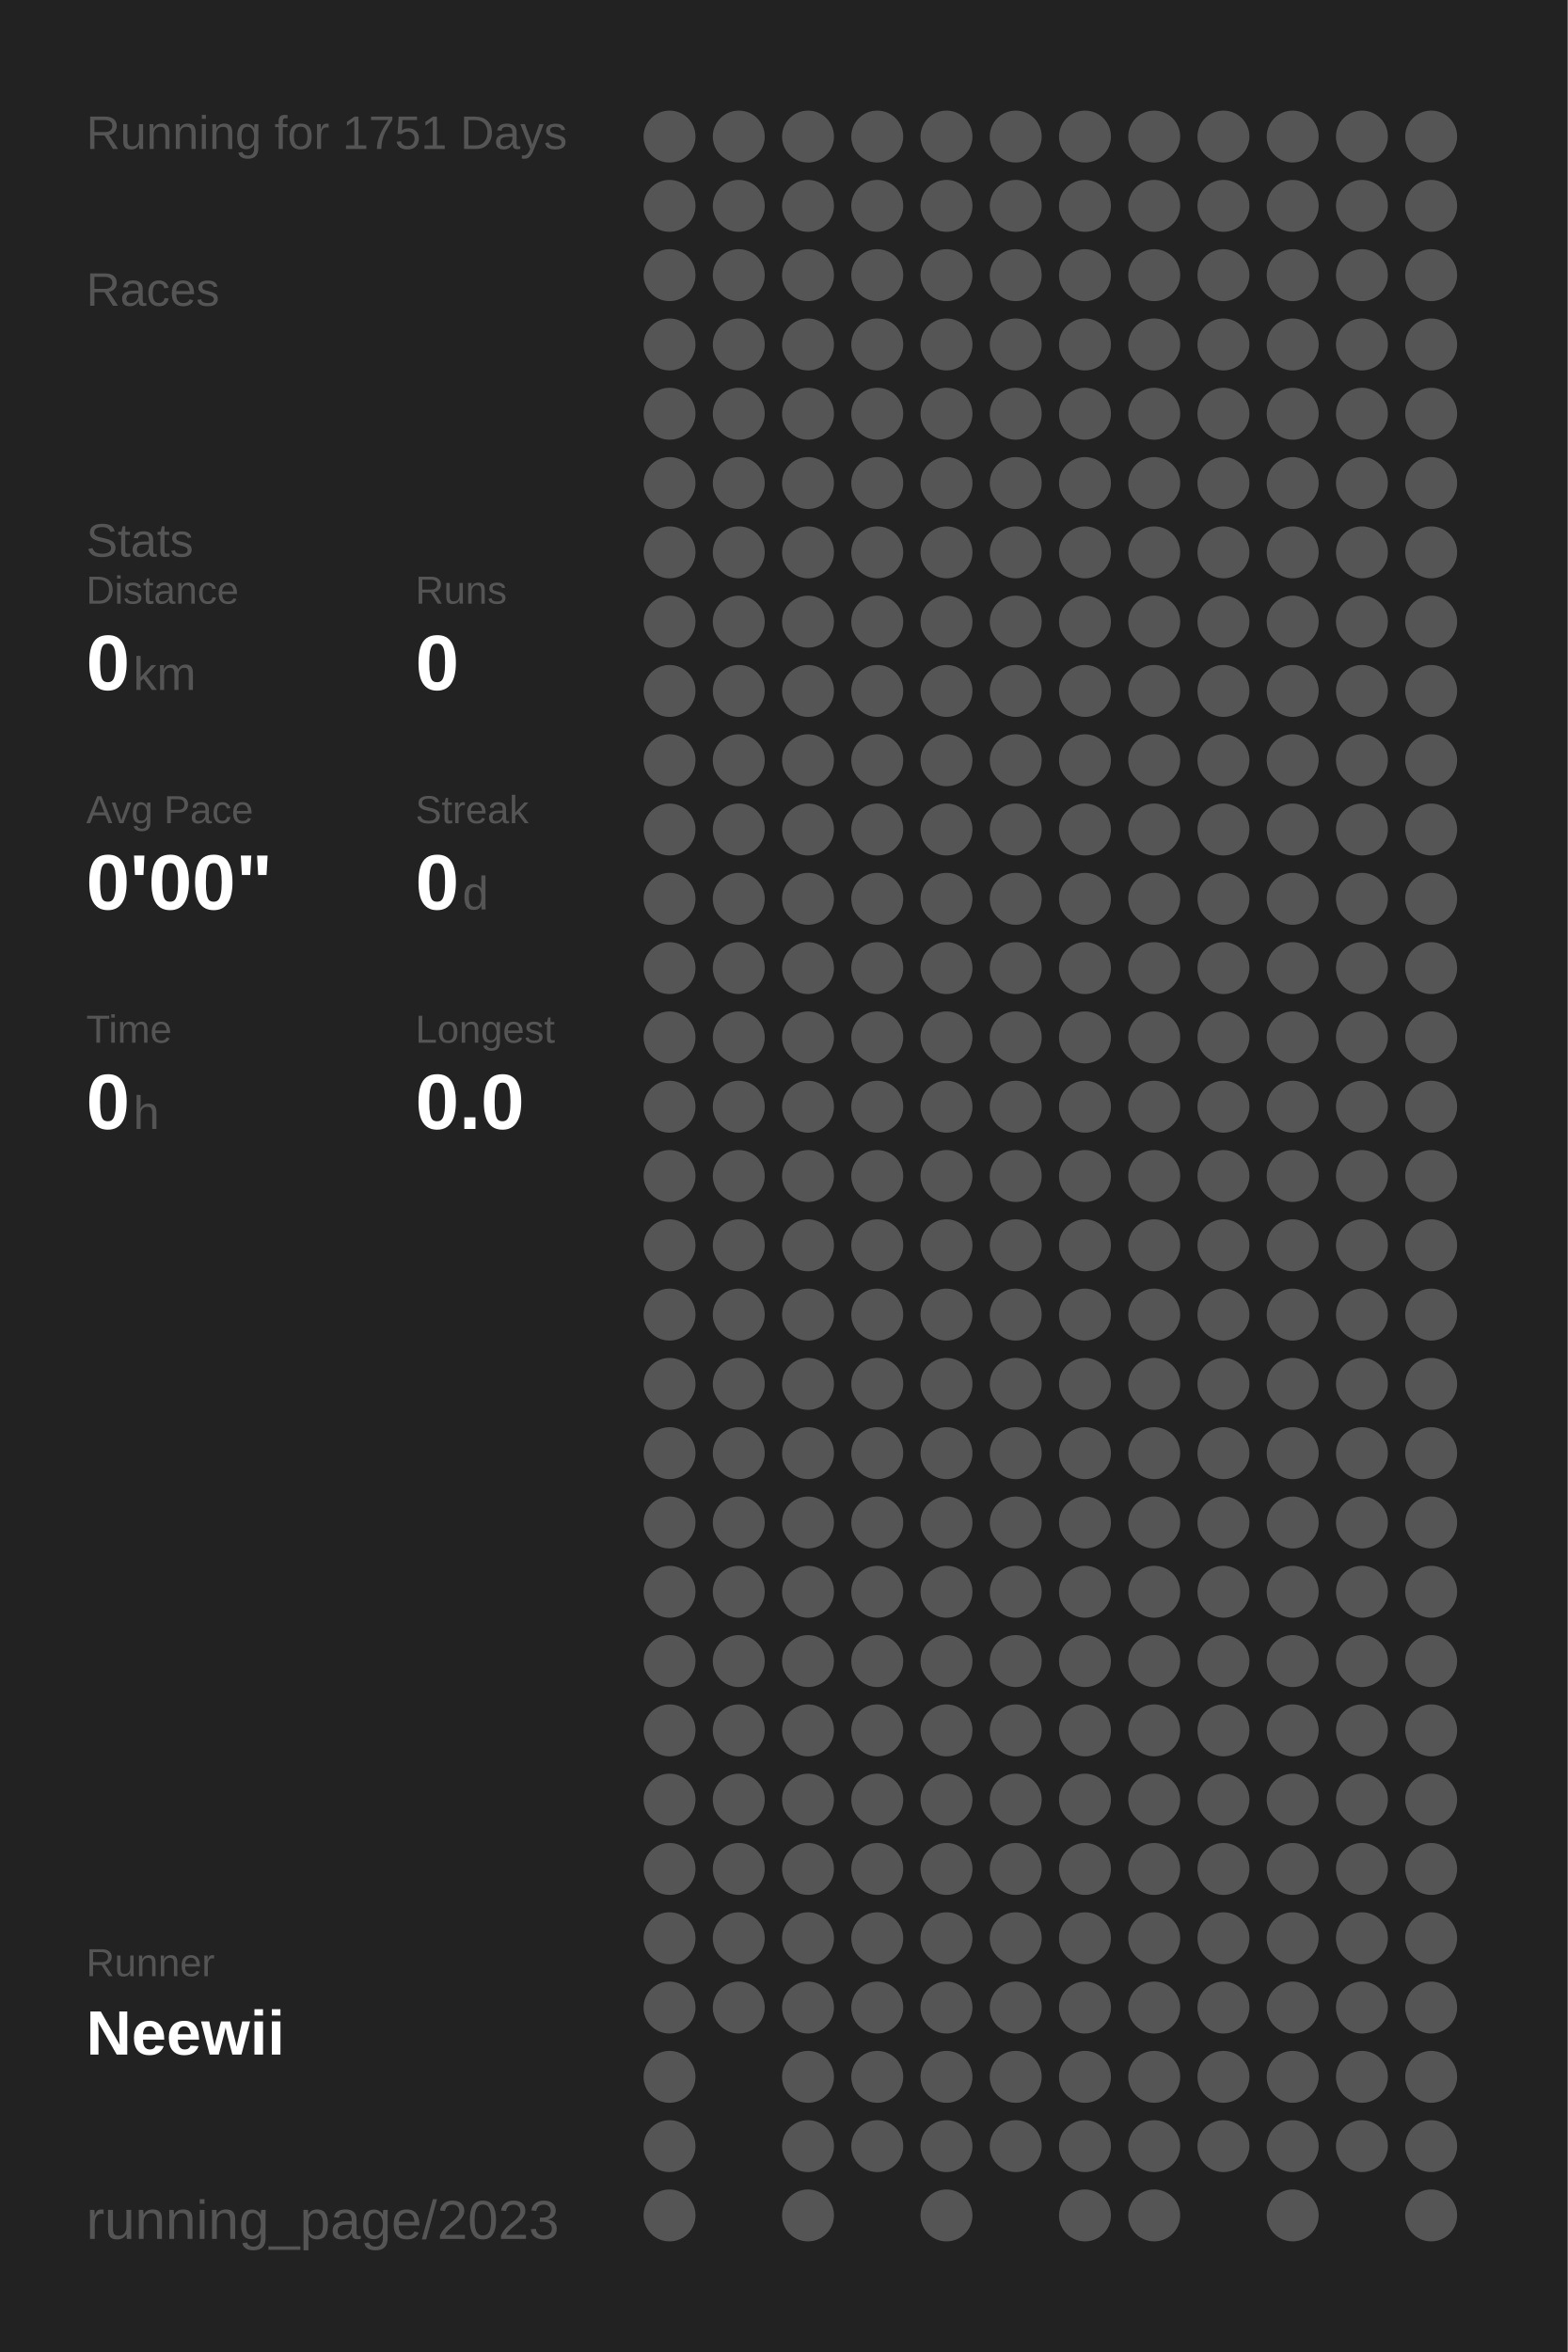
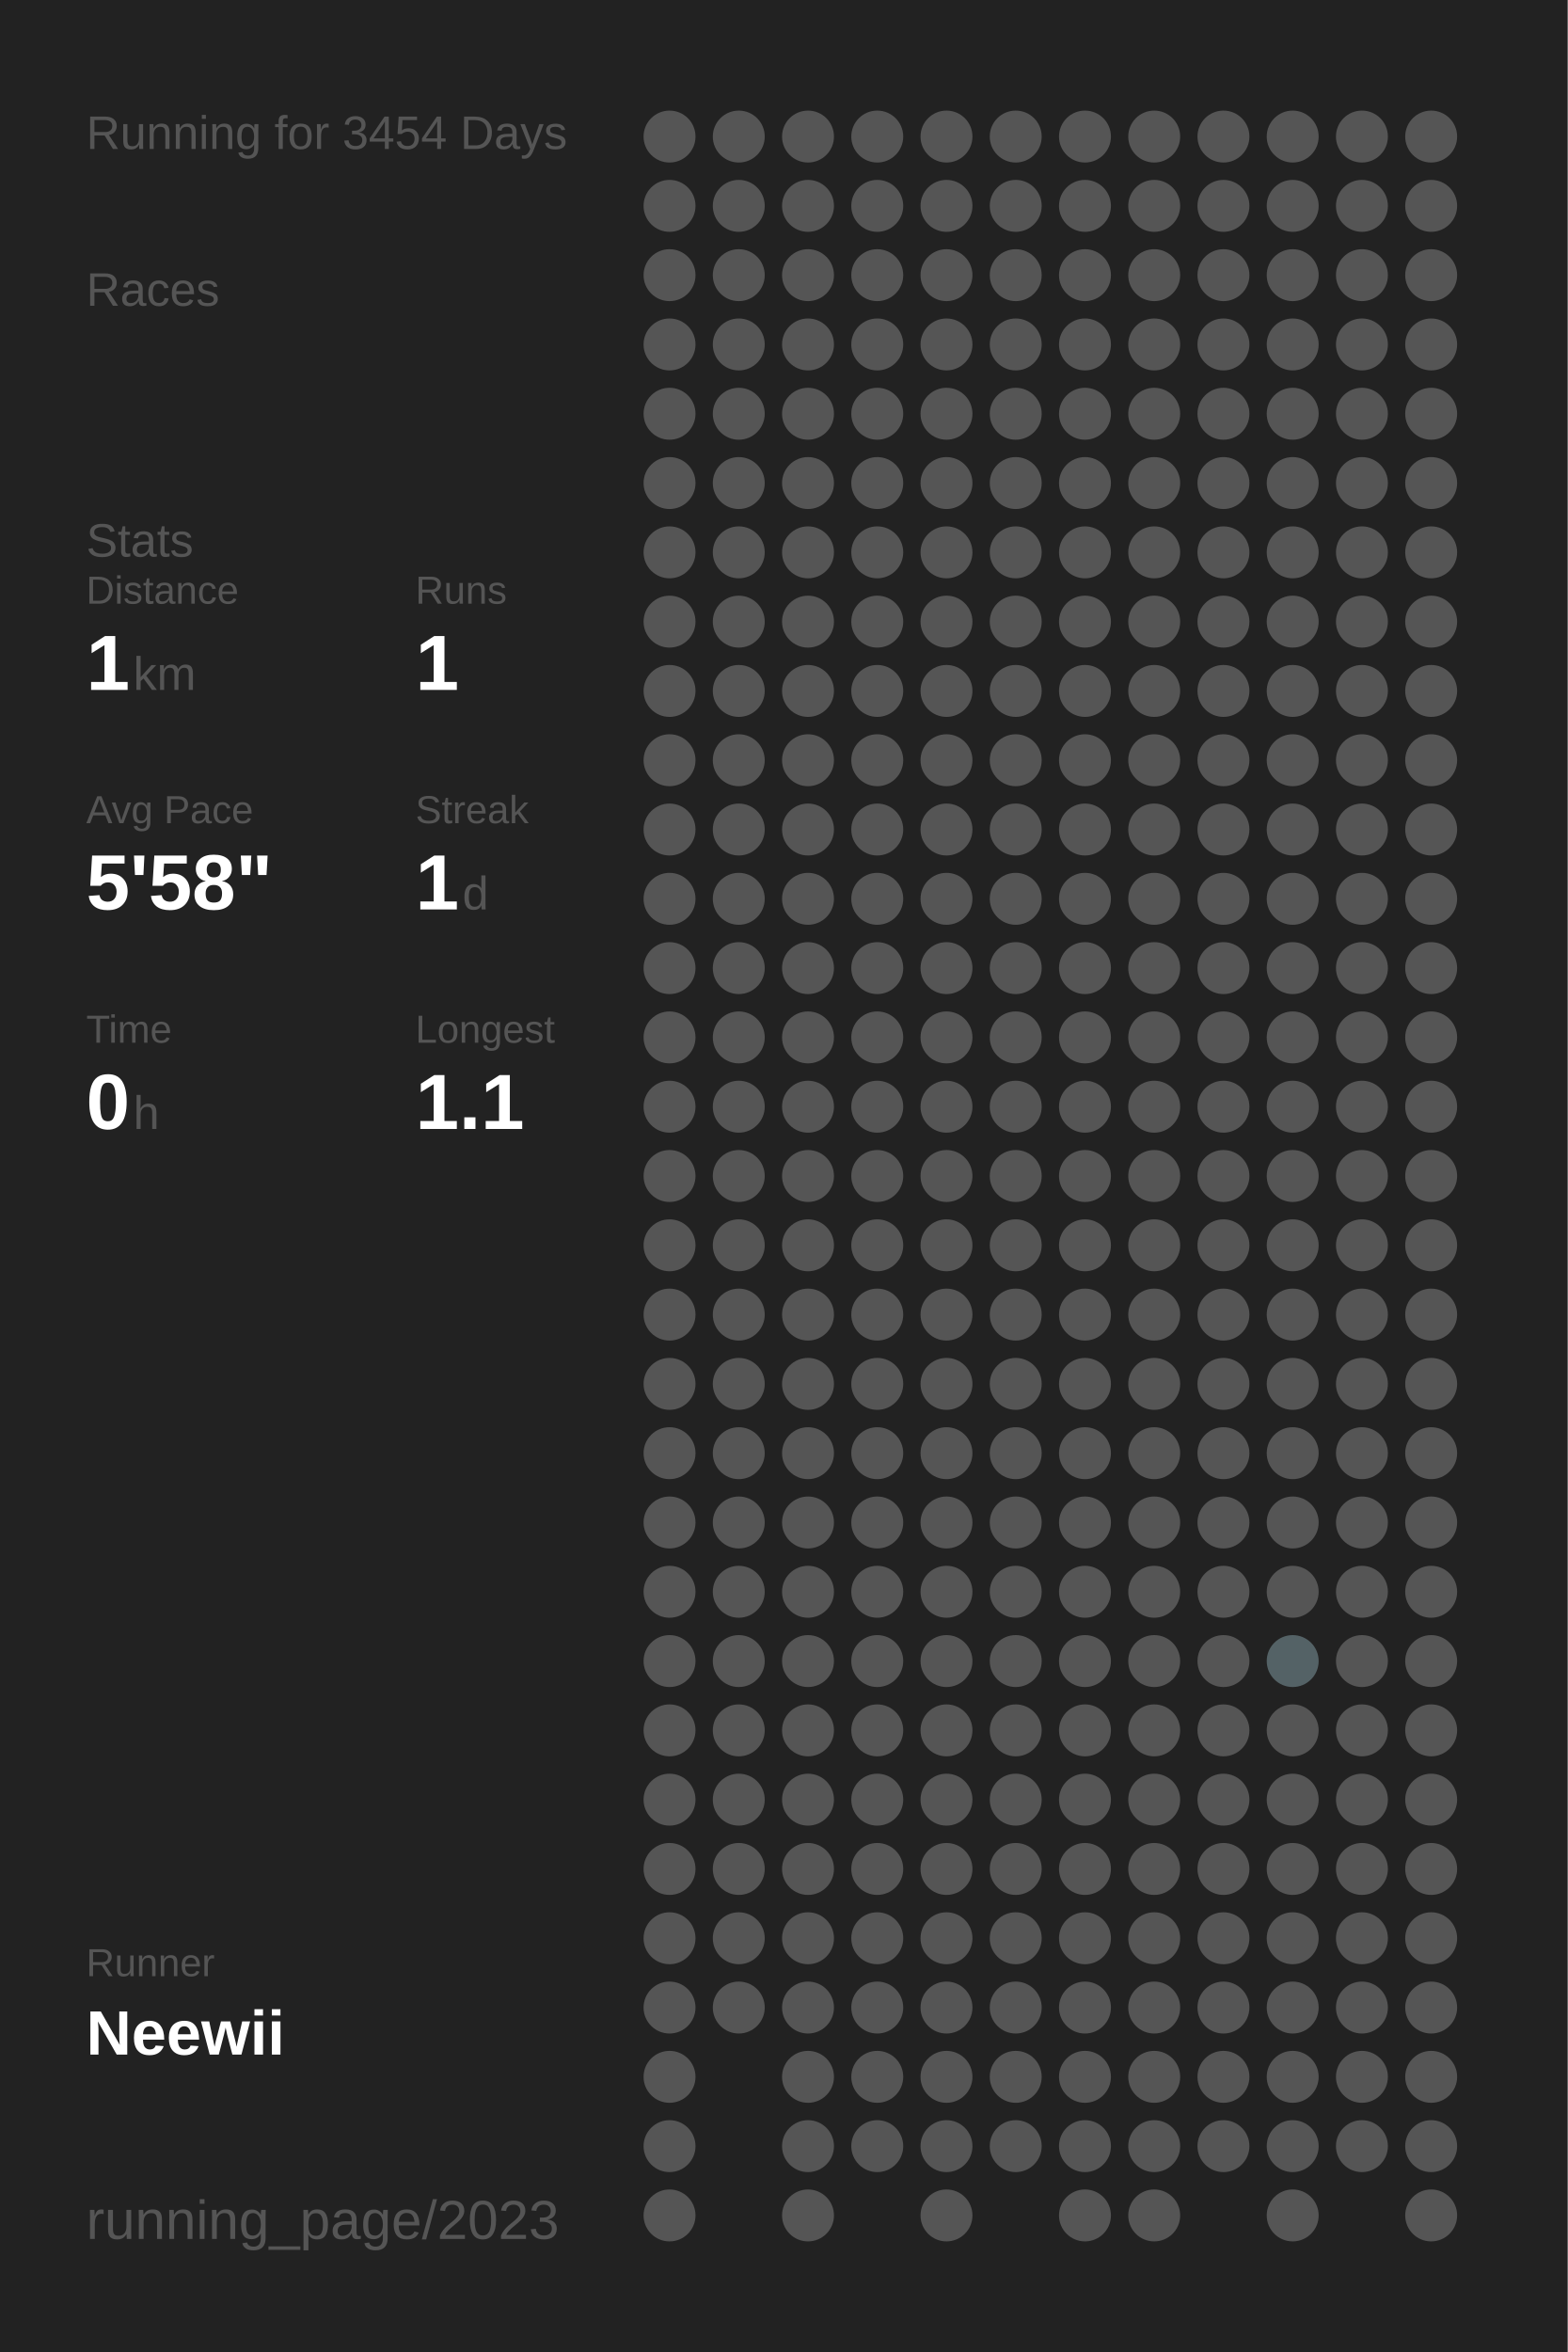
<svg xmlns="http://www.w3.org/2000/svg" baseProfile="full" height="300mm" version="1.1" viewBox="0,0,200,300" width="200mm">
  <defs />
  <rect fill="#222222" height="300" width="200" x="0" y="0" />
-   <text fill="#555555" style="font-size:6px; font-family:Arial;" x="11" y="19">Running for 1751 Days</text>
+   <text fill="#555555" style="font-size:6px; font-family:Arial;" x="11" y="19">Running for 3454 Days</text>
  <text fill="#555555" style="font-size:6px; font-family:Arial;" x="11" y="39">Races</text>
  <text fill="#555555" style="font-size:6px; font-family:Arial;" x="11" y="71">Stats</text>
  <text fill="#555555" style="font-size:5px; font-family:Arial;" x="11" y="77">Distance</text>
-   <text fill="#FFFFFF" style="font-size:10px; font-family:Arial; font-weight:bold;" x="11" y="88">0</text>
+   <text fill="#FFFFFF" style="font-size:10px; font-family:Arial; font-weight:bold;" x="11" y="88">1</text>
  <text fill="#555555" style="font-size:6px; font-family:Arial;" x="17" y="88">km</text>
  <text fill="#555555" style="font-size:5px; font-family:Arial;" x="53" y="77">Runs</text>
-   <text fill="#FFFFFF" style="font-size:10px; font-family:Arial; font-weight:bold;" x="53" y="88">0</text>
+   <text fill="#FFFFFF" style="font-size:10px; font-family:Arial; font-weight:bold;" x="53" y="88">1</text>
  <text fill="#555555" style="font-size:5px; font-family:Arial;" x="11" y="105">Avg Pace</text>
-   <text fill="#FFFFFF" style="font-size:10px; font-family:Arial; font-weight:bold;" x="11" y="116">0'00"</text>
+   <text fill="#FFFFFF" style="font-size:10px; font-family:Arial; font-weight:bold;" x="11" y="116">5'58"</text>
  <text fill="#555555" style="font-size:5px; font-family:Arial;" x="53" y="105">Streak</text>
-   <text fill="#FFFFFF" style="font-size:10px; font-family:Arial; font-weight:bold;" x="53" y="116">0</text>
+   <text fill="#FFFFFF" style="font-size:10px; font-family:Arial; font-weight:bold;" x="53" y="116">1</text>
  <text fill="#555555" style="font-size:6px; font-family:Arial;" x="59" y="116">d</text>
  <text fill="#555555" style="font-size:5px; font-family:Arial;" x="11" y="133">Time</text>
  <text fill="#FFFFFF" style="font-size:10px; font-family:Arial; font-weight:bold;" x="11" y="144">0</text>
  <text fill="#555555" style="font-size:6px; font-family:Arial;" x="17" y="144">h</text>
  <text fill="#555555" style="font-size:5px; font-family:Arial;" x="53" y="133">Longest</text>
-   <text fill="#FFFFFF" style="font-size:10px; font-family:Arial; font-weight:bold;" x="53" y="144">0.0</text>
+   <text fill="#FFFFFF" style="font-size:10px; font-family:Arial; font-weight:bold;" x="53" y="144">1.1</text>
  <text fill="#555555" style="font-size:5px; font-family:Arial;" x="11" y="252.065">Runner</text>
  <text fill="#FFFFFF" style="font-size:8px; font-family:Arial; font-weight:bold;" x="11" y="262.065">Neewii</text>
  <text fill="#555555" style="font-size:7px; font-family:Arial;" x="11" y="285.581">running_page/2023</text>
  <circle cx="85.417" cy="17.419" fill="#555555" r="3.312" />
  <circle cx="85.417" cy="26.258" fill="#555555" r="3.312" />
  <circle cx="85.417" cy="35.097" fill="#555555" r="3.312" />
  <circle cx="85.417" cy="43.935" fill="#555555" r="3.312" />
  <circle cx="85.417" cy="52.774" fill="#555555" r="3.312" />
  <circle cx="85.417" cy="61.613" fill="#555555" r="3.312" />
  <circle cx="85.417" cy="70.452" fill="#555555" r="3.312" />
  <circle cx="85.417" cy="79.29" fill="#555555" r="3.312" />
  <circle cx="85.417" cy="88.129" fill="#555555" r="3.312" />
  <circle cx="85.417" cy="96.968" fill="#555555" r="3.312" />
  <circle cx="85.417" cy="105.806" fill="#555555" r="3.312" />
  <circle cx="85.417" cy="114.645" fill="#555555" r="3.312" />
  <circle cx="85.417" cy="123.484" fill="#555555" r="3.312" />
  <circle cx="85.417" cy="132.323" fill="#555555" r="3.312" />
  <circle cx="85.417" cy="141.161" fill="#555555" r="3.312" />
  <circle cx="85.417" cy="150" fill="#555555" r="3.312" />
  <circle cx="85.417" cy="158.839" fill="#555555" r="3.312" />
  <circle cx="85.417" cy="167.677" fill="#555555" r="3.312" />
  <circle cx="85.417" cy="176.516" fill="#555555" r="3.312" />
  <circle cx="85.417" cy="185.355" fill="#555555" r="3.312" />
  <circle cx="85.417" cy="194.194" fill="#555555" r="3.312" />
  <circle cx="85.417" cy="203.032" fill="#555555" r="3.312" />
  <circle cx="85.417" cy="211.871" fill="#555555" r="3.312" />
  <circle cx="85.417" cy="220.71" fill="#555555" r="3.312" />
  <circle cx="85.417" cy="229.548" fill="#555555" r="3.312" />
  <circle cx="85.417" cy="238.387" fill="#555555" r="3.312" />
  <circle cx="85.417" cy="247.226" fill="#555555" r="3.312" />
  <circle cx="85.417" cy="256.065" fill="#555555" r="3.312" />
  <circle cx="85.417" cy="264.903" fill="#555555" r="3.312" />
  <circle cx="85.417" cy="273.742" fill="#555555" r="3.312" />
  <circle cx="85.417" cy="282.581" fill="#555555" r="3.312" />
  <circle cx="94.25" cy="17.419" fill="#555555" r="3.312" />
  <circle cx="94.25" cy="26.258" fill="#555555" r="3.312" />
  <circle cx="94.25" cy="35.097" fill="#555555" r="3.312" />
  <circle cx="94.25" cy="43.935" fill="#555555" r="3.312" />
  <circle cx="94.25" cy="52.774" fill="#555555" r="3.312" />
  <circle cx="94.25" cy="61.613" fill="#555555" r="3.312" />
  <circle cx="94.25" cy="70.452" fill="#555555" r="3.312" />
  <circle cx="94.25" cy="79.29" fill="#555555" r="3.312" />
  <circle cx="94.25" cy="88.129" fill="#555555" r="3.312" />
  <circle cx="94.25" cy="96.968" fill="#555555" r="3.312" />
  <circle cx="94.25" cy="105.806" fill="#555555" r="3.312" />
  <circle cx="94.25" cy="114.645" fill="#555555" r="3.312" />
  <circle cx="94.25" cy="123.484" fill="#555555" r="3.312" />
  <circle cx="94.25" cy="132.323" fill="#555555" r="3.312" />
  <circle cx="94.25" cy="141.161" fill="#555555" r="3.312" />
  <circle cx="94.25" cy="150" fill="#555555" r="3.312" />
  <circle cx="94.25" cy="158.839" fill="#555555" r="3.312" />
  <circle cx="94.25" cy="167.677" fill="#555555" r="3.312" />
  <circle cx="94.25" cy="176.516" fill="#555555" r="3.312" />
  <circle cx="94.25" cy="185.355" fill="#555555" r="3.312" />
  <circle cx="94.25" cy="194.194" fill="#555555" r="3.312" />
  <circle cx="94.25" cy="203.032" fill="#555555" r="3.312" />
  <circle cx="94.25" cy="211.871" fill="#555555" r="3.312" />
  <circle cx="94.25" cy="220.71" fill="#555555" r="3.312" />
  <circle cx="94.25" cy="229.548" fill="#555555" r="3.312" />
  <circle cx="94.25" cy="238.387" fill="#555555" r="3.312" />
  <circle cx="94.25" cy="247.226" fill="#555555" r="3.312" />
  <circle cx="94.25" cy="256.065" fill="#555555" r="3.312" />
  <circle cx="103.083" cy="17.419" fill="#555555" r="3.312" />
  <circle cx="103.083" cy="26.258" fill="#555555" r="3.312" />
  <circle cx="103.083" cy="35.097" fill="#555555" r="3.312" />
  <circle cx="103.083" cy="43.935" fill="#555555" r="3.312" />
  <circle cx="103.083" cy="52.774" fill="#555555" r="3.312" />
  <circle cx="103.083" cy="61.613" fill="#555555" r="3.312" />
  <circle cx="103.083" cy="70.452" fill="#555555" r="3.312" />
  <circle cx="103.083" cy="79.29" fill="#555555" r="3.312" />
  <circle cx="103.083" cy="88.129" fill="#555555" r="3.312" />
  <circle cx="103.083" cy="96.968" fill="#555555" r="3.312" />
  <circle cx="103.083" cy="105.806" fill="#555555" r="3.312" />
  <circle cx="103.083" cy="114.645" fill="#555555" r="3.312" />
  <circle cx="103.083" cy="123.484" fill="#555555" r="3.312" />
  <circle cx="103.083" cy="132.323" fill="#555555" r="3.312" />
  <circle cx="103.083" cy="141.161" fill="#555555" r="3.312" />
  <circle cx="103.083" cy="150" fill="#555555" r="3.312" />
  <circle cx="103.083" cy="158.839" fill="#555555" r="3.312" />
  <circle cx="103.083" cy="167.677" fill="#555555" r="3.312" />
  <circle cx="103.083" cy="176.516" fill="#555555" r="3.312" />
  <circle cx="103.083" cy="185.355" fill="#555555" r="3.312" />
  <circle cx="103.083" cy="194.194" fill="#555555" r="3.312" />
  <circle cx="103.083" cy="203.032" fill="#555555" r="3.312" />
  <circle cx="103.083" cy="211.871" fill="#555555" r="3.312" />
  <circle cx="103.083" cy="220.71" fill="#555555" r="3.312" />
  <circle cx="103.083" cy="229.548" fill="#555555" r="3.312" />
  <circle cx="103.083" cy="238.387" fill="#555555" r="3.312" />
  <circle cx="103.083" cy="247.226" fill="#555555" r="3.312" />
  <circle cx="103.083" cy="256.065" fill="#555555" r="3.312" />
  <circle cx="103.083" cy="264.903" fill="#555555" r="3.312" />
  <circle cx="103.083" cy="273.742" fill="#555555" r="3.312" />
  <circle cx="103.083" cy="282.581" fill="#555555" r="3.312" />
  <circle cx="111.917" cy="17.419" fill="#555555" r="3.312" />
  <circle cx="111.917" cy="26.258" fill="#555555" r="3.312" />
  <circle cx="111.917" cy="35.097" fill="#555555" r="3.312" />
  <circle cx="111.917" cy="43.935" fill="#555555" r="3.312" />
  <circle cx="111.917" cy="52.774" fill="#555555" r="3.312" />
  <circle cx="111.917" cy="61.613" fill="#555555" r="3.312" />
  <circle cx="111.917" cy="70.452" fill="#555555" r="3.312" />
  <circle cx="111.917" cy="79.29" fill="#555555" r="3.312" />
  <circle cx="111.917" cy="88.129" fill="#555555" r="3.312" />
  <circle cx="111.917" cy="96.968" fill="#555555" r="3.312" />
  <circle cx="111.917" cy="105.806" fill="#555555" r="3.312" />
  <circle cx="111.917" cy="114.645" fill="#555555" r="3.312" />
  <circle cx="111.917" cy="123.484" fill="#555555" r="3.312" />
  <circle cx="111.917" cy="132.323" fill="#555555" r="3.312" />
  <circle cx="111.917" cy="141.161" fill="#555555" r="3.312" />
  <circle cx="111.917" cy="150" fill="#555555" r="3.312" />
  <circle cx="111.917" cy="158.839" fill="#555555" r="3.312" />
  <circle cx="111.917" cy="167.677" fill="#555555" r="3.312" />
  <circle cx="111.917" cy="176.516" fill="#555555" r="3.312" />
  <circle cx="111.917" cy="185.355" fill="#555555" r="3.312" />
  <circle cx="111.917" cy="194.194" fill="#555555" r="3.312" />
  <circle cx="111.917" cy="203.032" fill="#555555" r="3.312" />
  <circle cx="111.917" cy="211.871" fill="#555555" r="3.312" />
  <circle cx="111.917" cy="220.71" fill="#555555" r="3.312" />
  <circle cx="111.917" cy="229.548" fill="#555555" r="3.312" />
  <circle cx="111.917" cy="238.387" fill="#555555" r="3.312" />
  <circle cx="111.917" cy="247.226" fill="#555555" r="3.312" />
  <circle cx="111.917" cy="256.065" fill="#555555" r="3.312" />
  <circle cx="111.917" cy="264.903" fill="#555555" r="3.312" />
  <circle cx="111.917" cy="273.742" fill="#555555" r="3.312" />
  <circle cx="120.75" cy="17.419" fill="#555555" r="3.312" />
  <circle cx="120.75" cy="26.258" fill="#555555" r="3.312" />
  <circle cx="120.75" cy="35.097" fill="#555555" r="3.312" />
  <circle cx="120.75" cy="43.935" fill="#555555" r="3.312" />
  <circle cx="120.75" cy="52.774" fill="#555555" r="3.312" />
  <circle cx="120.75" cy="61.613" fill="#555555" r="3.312" />
  <circle cx="120.75" cy="70.452" fill="#555555" r="3.312" />
  <circle cx="120.75" cy="79.29" fill="#555555" r="3.312" />
  <circle cx="120.75" cy="88.129" fill="#555555" r="3.312" />
  <circle cx="120.75" cy="96.968" fill="#555555" r="3.312" />
  <circle cx="120.75" cy="105.806" fill="#555555" r="3.312" />
  <circle cx="120.75" cy="114.645" fill="#555555" r="3.312" />
  <circle cx="120.75" cy="123.484" fill="#555555" r="3.312" />
  <circle cx="120.75" cy="132.323" fill="#555555" r="3.312" />
  <circle cx="120.75" cy="141.161" fill="#555555" r="3.312" />
  <circle cx="120.75" cy="150" fill="#555555" r="3.312" />
  <circle cx="120.75" cy="158.839" fill="#555555" r="3.312" />
  <circle cx="120.75" cy="167.677" fill="#555555" r="3.312" />
  <circle cx="120.75" cy="176.516" fill="#555555" r="3.312" />
  <circle cx="120.75" cy="185.355" fill="#555555" r="3.312" />
  <circle cx="120.75" cy="194.194" fill="#555555" r="3.312" />
  <circle cx="120.75" cy="203.032" fill="#555555" r="3.312" />
  <circle cx="120.75" cy="211.871" fill="#555555" r="3.312" />
  <circle cx="120.75" cy="220.71" fill="#555555" r="3.312" />
  <circle cx="120.75" cy="229.548" fill="#555555" r="3.312" />
  <circle cx="120.75" cy="238.387" fill="#555555" r="3.312" />
  <circle cx="120.75" cy="247.226" fill="#555555" r="3.312" />
  <circle cx="120.75" cy="256.065" fill="#555555" r="3.312" />
  <circle cx="120.75" cy="264.903" fill="#555555" r="3.312" />
  <circle cx="120.75" cy="273.742" fill="#555555" r="3.312" />
  <circle cx="120.75" cy="282.581" fill="#555555" r="3.312" />
  <circle cx="129.583" cy="17.419" fill="#555555" r="3.312" />
  <circle cx="129.583" cy="26.258" fill="#555555" r="3.312" />
  <circle cx="129.583" cy="35.097" fill="#555555" r="3.312" />
  <circle cx="129.583" cy="43.935" fill="#555555" r="3.312" />
  <circle cx="129.583" cy="52.774" fill="#555555" r="3.312" />
  <circle cx="129.583" cy="61.613" fill="#555555" r="3.312" />
  <circle cx="129.583" cy="70.452" fill="#555555" r="3.312" />
  <circle cx="129.583" cy="79.29" fill="#555555" r="3.312" />
  <circle cx="129.583" cy="88.129" fill="#555555" r="3.312" />
  <circle cx="129.583" cy="96.968" fill="#555555" r="3.312" />
  <circle cx="129.583" cy="105.806" fill="#555555" r="3.312" />
  <circle cx="129.583" cy="114.645" fill="#555555" r="3.312" />
  <circle cx="129.583" cy="123.484" fill="#555555" r="3.312" />
  <circle cx="129.583" cy="132.323" fill="#555555" r="3.312" />
  <circle cx="129.583" cy="141.161" fill="#555555" r="3.312" />
  <circle cx="129.583" cy="150" fill="#555555" r="3.312" />
  <circle cx="129.583" cy="158.839" fill="#555555" r="3.312" />
  <circle cx="129.583" cy="167.677" fill="#555555" r="3.312" />
  <circle cx="129.583" cy="176.516" fill="#555555" r="3.312" />
  <circle cx="129.583" cy="185.355" fill="#555555" r="3.312" />
  <circle cx="129.583" cy="194.194" fill="#555555" r="3.312" />
  <circle cx="129.583" cy="203.032" fill="#555555" r="3.312" />
  <circle cx="129.583" cy="211.871" fill="#555555" r="3.312" />
  <circle cx="129.583" cy="220.71" fill="#555555" r="3.312" />
  <circle cx="129.583" cy="229.548" fill="#555555" r="3.312" />
  <circle cx="129.583" cy="238.387" fill="#555555" r="3.312" />
  <circle cx="129.583" cy="247.226" fill="#555555" r="3.312" />
  <circle cx="129.583" cy="256.065" fill="#555555" r="3.312" />
  <circle cx="129.583" cy="264.903" fill="#555555" r="3.312" />
  <circle cx="129.583" cy="273.742" fill="#555555" r="3.312" />
  <circle cx="138.417" cy="17.419" fill="#555555" r="3.312" />
  <circle cx="138.417" cy="26.258" fill="#555555" r="3.312" />
  <circle cx="138.417" cy="35.097" fill="#555555" r="3.312" />
  <circle cx="138.417" cy="43.935" fill="#555555" r="3.312" />
  <circle cx="138.417" cy="52.774" fill="#555555" r="3.312" />
  <circle cx="138.417" cy="61.613" fill="#555555" r="3.312" />
  <circle cx="138.417" cy="70.452" fill="#555555" r="3.312" />
  <circle cx="138.417" cy="79.29" fill="#555555" r="3.312" />
  <circle cx="138.417" cy="88.129" fill="#555555" r="3.312" />
  <circle cx="138.417" cy="96.968" fill="#555555" r="3.312" />
  <circle cx="138.417" cy="105.806" fill="#555555" r="3.312" />
  <circle cx="138.417" cy="114.645" fill="#555555" r="3.312" />
  <circle cx="138.417" cy="123.484" fill="#555555" r="3.312" />
  <circle cx="138.417" cy="132.323" fill="#555555" r="3.312" />
  <circle cx="138.417" cy="141.161" fill="#555555" r="3.312" />
  <circle cx="138.417" cy="150" fill="#555555" r="3.312" />
  <circle cx="138.417" cy="158.839" fill="#555555" r="3.312" />
  <circle cx="138.417" cy="167.677" fill="#555555" r="3.312" />
  <circle cx="138.417" cy="176.516" fill="#555555" r="3.312" />
  <circle cx="138.417" cy="185.355" fill="#555555" r="3.312" />
  <circle cx="138.417" cy="194.194" fill="#555555" r="3.312" />
  <circle cx="138.417" cy="203.032" fill="#555555" r="3.312" />
  <circle cx="138.417" cy="211.871" fill="#555555" r="3.312" />
  <circle cx="138.417" cy="220.71" fill="#555555" r="3.312" />
  <circle cx="138.417" cy="229.548" fill="#555555" r="3.312" />
  <circle cx="138.417" cy="238.387" fill="#555555" r="3.312" />
  <circle cx="138.417" cy="247.226" fill="#555555" r="3.312" />
  <circle cx="138.417" cy="256.065" fill="#555555" r="3.312" />
  <circle cx="138.417" cy="264.903" fill="#555555" r="3.312" />
  <circle cx="138.417" cy="273.742" fill="#555555" r="3.312" />
  <circle cx="138.417" cy="282.581" fill="#555555" r="3.312" />
  <circle cx="147.25" cy="17.419" fill="#555555" r="3.312" />
  <circle cx="147.25" cy="26.258" fill="#555555" r="3.312" />
  <circle cx="147.25" cy="35.097" fill="#555555" r="3.312" />
  <circle cx="147.25" cy="43.935" fill="#555555" r="3.312" />
  <circle cx="147.25" cy="52.774" fill="#555555" r="3.312" />
  <circle cx="147.25" cy="61.613" fill="#555555" r="3.312" />
  <circle cx="147.25" cy="70.452" fill="#555555" r="3.312" />
  <circle cx="147.25" cy="79.29" fill="#555555" r="3.312" />
  <circle cx="147.25" cy="88.129" fill="#555555" r="3.312" />
  <circle cx="147.25" cy="96.968" fill="#555555" r="3.312" />
  <circle cx="147.25" cy="105.806" fill="#555555" r="3.312" />
  <circle cx="147.25" cy="114.645" fill="#555555" r="3.312" />
  <circle cx="147.25" cy="123.484" fill="#555555" r="3.312" />
  <circle cx="147.25" cy="132.323" fill="#555555" r="3.312" />
  <circle cx="147.25" cy="141.161" fill="#555555" r="3.312" />
  <circle cx="147.25" cy="150" fill="#555555" r="3.312" />
  <circle cx="147.25" cy="158.839" fill="#555555" r="3.312" />
  <circle cx="147.25" cy="167.677" fill="#555555" r="3.312" />
  <circle cx="147.25" cy="176.516" fill="#555555" r="3.312" />
  <circle cx="147.25" cy="185.355" fill="#555555" r="3.312" />
  <circle cx="147.25" cy="194.194" fill="#555555" r="3.312" />
  <circle cx="147.25" cy="203.032" fill="#555555" r="3.312" />
  <circle cx="147.25" cy="211.871" fill="#555555" r="3.312" />
  <circle cx="147.25" cy="220.71" fill="#555555" r="3.312" />
  <circle cx="147.25" cy="229.548" fill="#555555" r="3.312" />
  <circle cx="147.25" cy="238.387" fill="#555555" r="3.312" />
  <circle cx="147.25" cy="247.226" fill="#555555" r="3.312" />
  <circle cx="147.25" cy="256.065" fill="#555555" r="3.312" />
  <circle cx="147.25" cy="264.903" fill="#555555" r="3.312" />
  <circle cx="147.25" cy="273.742" fill="#555555" r="3.312" />
  <circle cx="147.25" cy="282.581" fill="#555555" r="3.312" />
  <circle cx="156.083" cy="17.419" fill="#555555" r="3.312" />
  <circle cx="156.083" cy="26.258" fill="#555555" r="3.312" />
  <circle cx="156.083" cy="35.097" fill="#555555" r="3.312" />
  <circle cx="156.083" cy="43.935" fill="#555555" r="3.312" />
  <circle cx="156.083" cy="52.774" fill="#555555" r="3.312" />
  <circle cx="156.083" cy="61.613" fill="#555555" r="3.312" />
  <circle cx="156.083" cy="70.452" fill="#555555" r="3.312" />
  <circle cx="156.083" cy="79.29" fill="#555555" r="3.312" />
  <circle cx="156.083" cy="88.129" fill="#555555" r="3.312" />
  <circle cx="156.083" cy="96.968" fill="#555555" r="3.312" />
  <circle cx="156.083" cy="105.806" fill="#555555" r="3.312" />
  <circle cx="156.083" cy="114.645" fill="#555555" r="3.312" />
  <circle cx="156.083" cy="123.484" fill="#555555" r="3.312" />
  <circle cx="156.083" cy="132.323" fill="#555555" r="3.312" />
  <circle cx="156.083" cy="141.161" fill="#555555" r="3.312" />
  <circle cx="156.083" cy="150" fill="#555555" r="3.312" />
  <circle cx="156.083" cy="158.839" fill="#555555" r="3.312" />
  <circle cx="156.083" cy="167.677" fill="#555555" r="3.312" />
  <circle cx="156.083" cy="176.516" fill="#555555" r="3.312" />
  <circle cx="156.083" cy="185.355" fill="#555555" r="3.312" />
  <circle cx="156.083" cy="194.194" fill="#555555" r="3.312" />
  <circle cx="156.083" cy="203.032" fill="#555555" r="3.312" />
  <circle cx="156.083" cy="211.871" fill="#555555" r="3.312" />
  <circle cx="156.083" cy="220.71" fill="#555555" r="3.312" />
  <circle cx="156.083" cy="229.548" fill="#555555" r="3.312" />
  <circle cx="156.083" cy="238.387" fill="#555555" r="3.312" />
  <circle cx="156.083" cy="247.226" fill="#555555" r="3.312" />
  <circle cx="156.083" cy="256.065" fill="#555555" r="3.312" />
  <circle cx="156.083" cy="264.903" fill="#555555" r="3.312" />
  <circle cx="156.083" cy="273.742" fill="#555555" r="3.312" />
  <circle cx="164.917" cy="17.419" fill="#555555" r="3.312" />
  <circle cx="164.917" cy="26.258" fill="#555555" r="3.312" />
  <circle cx="164.917" cy="35.097" fill="#555555" r="3.312" />
  <circle cx="164.917" cy="43.935" fill="#555555" r="3.312" />
  <circle cx="164.917" cy="52.774" fill="#555555" r="3.312" />
  <circle cx="164.917" cy="61.613" fill="#555555" r="3.312" />
  <circle cx="164.917" cy="70.452" fill="#555555" r="3.312" />
  <circle cx="164.917" cy="79.29" fill="#555555" r="3.312" />
  <circle cx="164.917" cy="88.129" fill="#555555" r="3.312" />
  <circle cx="164.917" cy="96.968" fill="#555555" r="3.312" />
  <circle cx="164.917" cy="105.806" fill="#555555" r="3.312" />
  <circle cx="164.917" cy="114.645" fill="#555555" r="3.312" />
  <circle cx="164.917" cy="123.484" fill="#555555" r="3.312" />
  <circle cx="164.917" cy="132.323" fill="#555555" r="3.312" />
  <circle cx="164.917" cy="141.161" fill="#555555" r="3.312" />
  <circle cx="164.917" cy="150" fill="#555555" r="3.312" />
  <circle cx="164.917" cy="158.839" fill="#555555" r="3.312" />
  <circle cx="164.917" cy="167.677" fill="#555555" r="3.312" />
  <circle cx="164.917" cy="176.516" fill="#555555" r="3.312" />
  <circle cx="164.917" cy="185.355" fill="#555555" r="3.312" />
  <circle cx="164.917" cy="194.194" fill="#555555" r="3.312" />
  <circle cx="164.917" cy="203.032" fill="#555555" r="3.312" />
-   <circle cx="164.917" cy="211.871" fill="#555555" r="3.312" />
+   <circle cx="164.917" cy="211.871" fill="#546266" r="3.312" />
  <circle cx="164.917" cy="220.71" fill="#555555" r="3.312" />
  <circle cx="164.917" cy="229.548" fill="#555555" r="3.312" />
  <circle cx="164.917" cy="238.387" fill="#555555" r="3.312" />
  <circle cx="164.917" cy="247.226" fill="#555555" r="3.312" />
  <circle cx="164.917" cy="256.065" fill="#555555" r="3.312" />
  <circle cx="164.917" cy="264.903" fill="#555555" r="3.312" />
  <circle cx="164.917" cy="273.742" fill="#555555" r="3.312" />
  <circle cx="164.917" cy="282.581" fill="#555555" r="3.312" />
  <circle cx="173.75" cy="17.419" fill="#555555" r="3.312" />
  <circle cx="173.75" cy="26.258" fill="#555555" r="3.312" />
  <circle cx="173.75" cy="35.097" fill="#555555" r="3.312" />
  <circle cx="173.75" cy="43.935" fill="#555555" r="3.312" />
  <circle cx="173.75" cy="52.774" fill="#555555" r="3.312" />
  <circle cx="173.75" cy="61.613" fill="#555555" r="3.312" />
  <circle cx="173.75" cy="70.452" fill="#555555" r="3.312" />
  <circle cx="173.75" cy="79.29" fill="#555555" r="3.312" />
  <circle cx="173.75" cy="88.129" fill="#555555" r="3.312" />
  <circle cx="173.75" cy="96.968" fill="#555555" r="3.312" />
  <circle cx="173.75" cy="105.806" fill="#555555" r="3.312" />
  <circle cx="173.75" cy="114.645" fill="#555555" r="3.312" />
  <circle cx="173.75" cy="123.484" fill="#555555" r="3.312" />
  <circle cx="173.75" cy="132.323" fill="#555555" r="3.312" />
  <circle cx="173.75" cy="141.161" fill="#555555" r="3.312" />
  <circle cx="173.75" cy="150" fill="#555555" r="3.312" />
  <circle cx="173.75" cy="158.839" fill="#555555" r="3.312" />
  <circle cx="173.75" cy="167.677" fill="#555555" r="3.312" />
  <circle cx="173.75" cy="176.516" fill="#555555" r="3.312" />
  <circle cx="173.75" cy="185.355" fill="#555555" r="3.312" />
  <circle cx="173.75" cy="194.194" fill="#555555" r="3.312" />
  <circle cx="173.75" cy="203.032" fill="#555555" r="3.312" />
  <circle cx="173.75" cy="211.871" fill="#555555" r="3.312" />
  <circle cx="173.75" cy="220.71" fill="#555555" r="3.312" />
  <circle cx="173.75" cy="229.548" fill="#555555" r="3.312" />
  <circle cx="173.75" cy="238.387" fill="#555555" r="3.312" />
  <circle cx="173.75" cy="247.226" fill="#555555" r="3.312" />
  <circle cx="173.75" cy="256.065" fill="#555555" r="3.312" />
  <circle cx="173.75" cy="264.903" fill="#555555" r="3.312" />
  <circle cx="173.75" cy="273.742" fill="#555555" r="3.312" />
  <circle cx="182.583" cy="17.419" fill="#555555" r="3.312" />
  <circle cx="182.583" cy="26.258" fill="#555555" r="3.312" />
  <circle cx="182.583" cy="35.097" fill="#555555" r="3.312" />
  <circle cx="182.583" cy="43.935" fill="#555555" r="3.312" />
  <circle cx="182.583" cy="52.774" fill="#555555" r="3.312" />
  <circle cx="182.583" cy="61.613" fill="#555555" r="3.312" />
  <circle cx="182.583" cy="70.452" fill="#555555" r="3.312" />
  <circle cx="182.583" cy="79.29" fill="#555555" r="3.312" />
  <circle cx="182.583" cy="88.129" fill="#555555" r="3.312" />
  <circle cx="182.583" cy="96.968" fill="#555555" r="3.312" />
  <circle cx="182.583" cy="105.806" fill="#555555" r="3.312" />
  <circle cx="182.583" cy="114.645" fill="#555555" r="3.312" />
  <circle cx="182.583" cy="123.484" fill="#555555" r="3.312" />
  <circle cx="182.583" cy="132.323" fill="#555555" r="3.312" />
  <circle cx="182.583" cy="141.161" fill="#555555" r="3.312" />
  <circle cx="182.583" cy="150" fill="#555555" r="3.312" />
  <circle cx="182.583" cy="158.839" fill="#555555" r="3.312" />
  <circle cx="182.583" cy="167.677" fill="#555555" r="3.312" />
  <circle cx="182.583" cy="176.516" fill="#555555" r="3.312" />
  <circle cx="182.583" cy="185.355" fill="#555555" r="3.312" />
  <circle cx="182.583" cy="194.194" fill="#555555" r="3.312" />
  <circle cx="182.583" cy="203.032" fill="#555555" r="3.312" />
  <circle cx="182.583" cy="211.871" fill="#555555" r="3.312" />
  <circle cx="182.583" cy="220.71" fill="#555555" r="3.312" />
  <circle cx="182.583" cy="229.548" fill="#555555" r="3.312" />
  <circle cx="182.583" cy="238.387" fill="#555555" r="3.312" />
  <circle cx="182.583" cy="247.226" fill="#555555" r="3.312" />
  <circle cx="182.583" cy="256.065" fill="#555555" r="3.312" />
  <circle cx="182.583" cy="264.903" fill="#555555" r="3.312" />
  <circle cx="182.583" cy="273.742" fill="#555555" r="3.312" />
  <circle cx="182.583" cy="282.581" fill="#555555" r="3.312" />
</svg>
